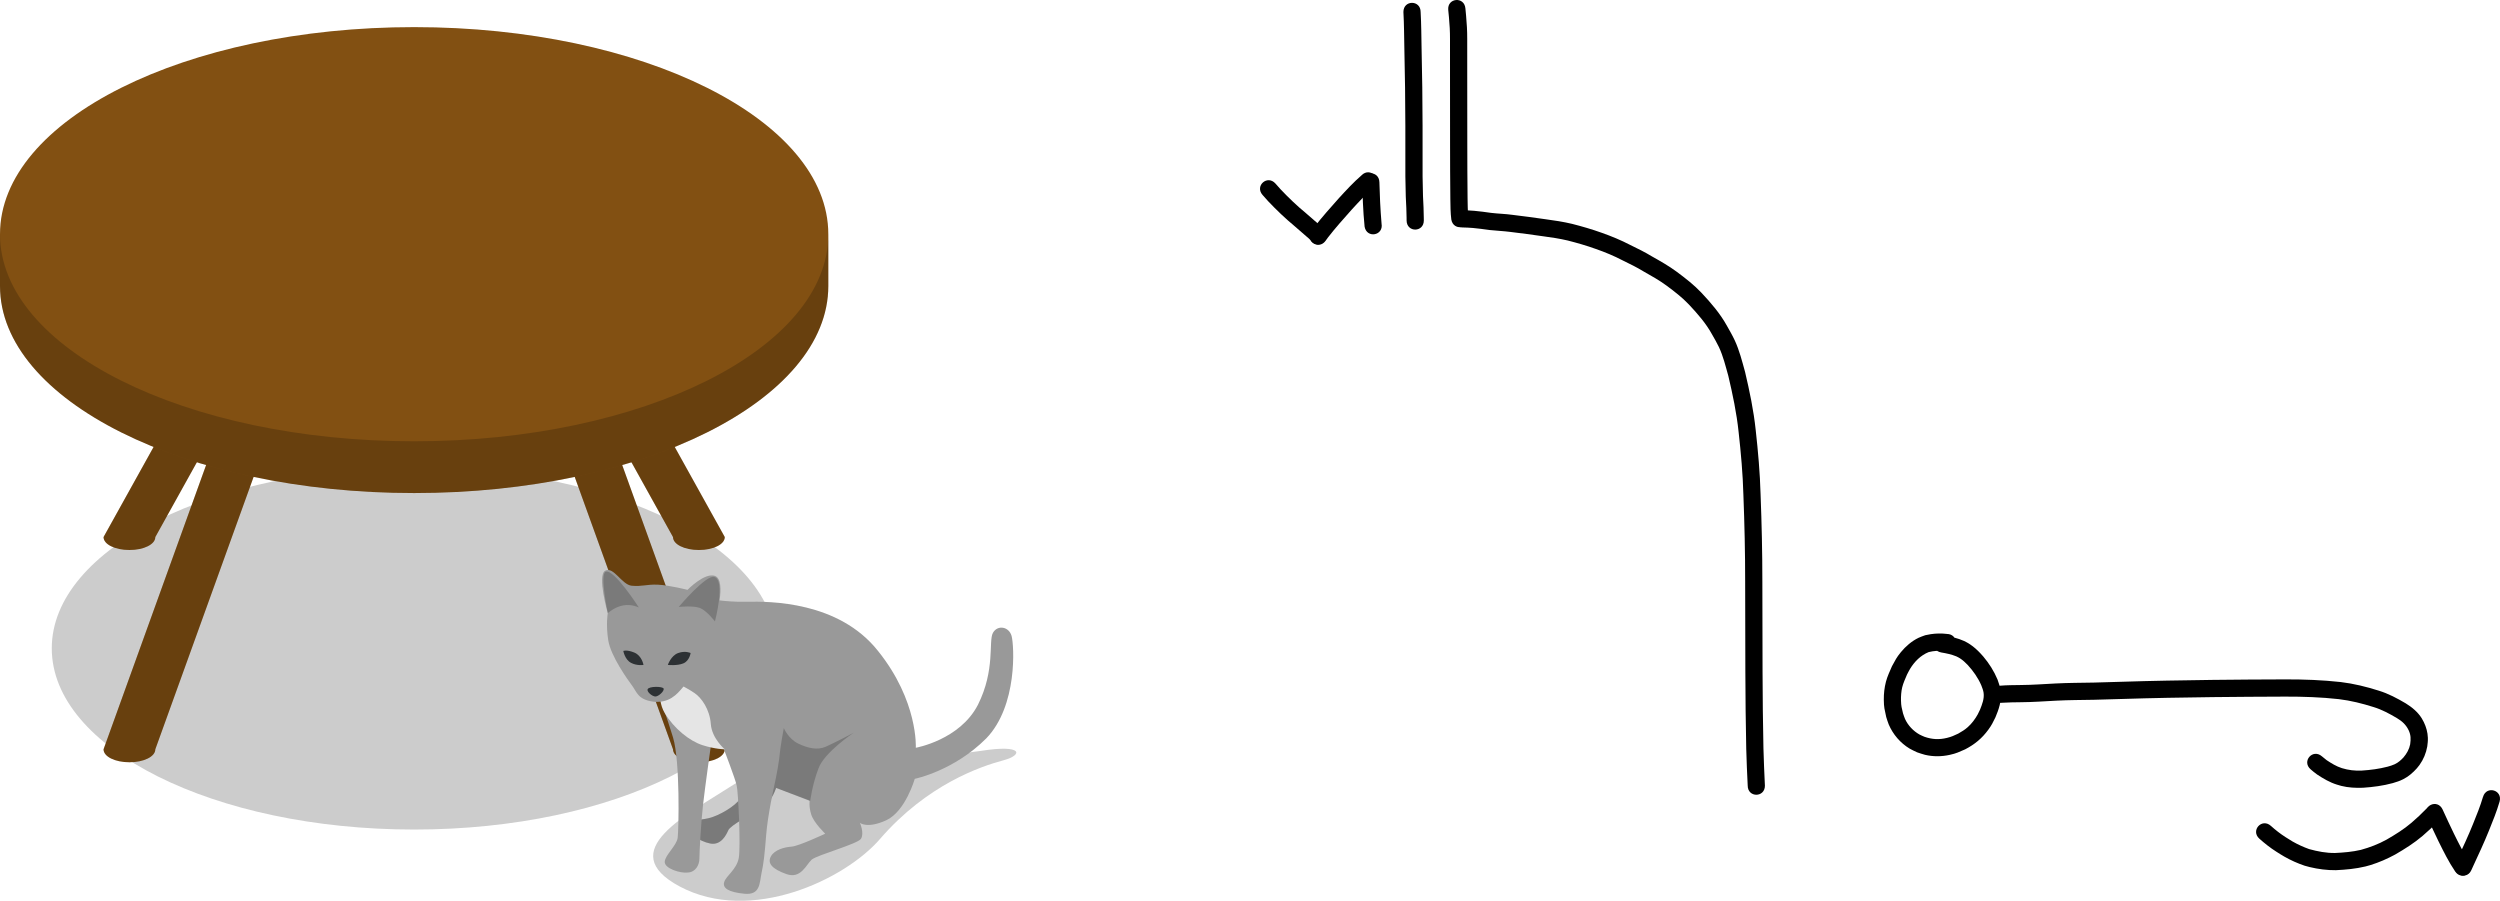
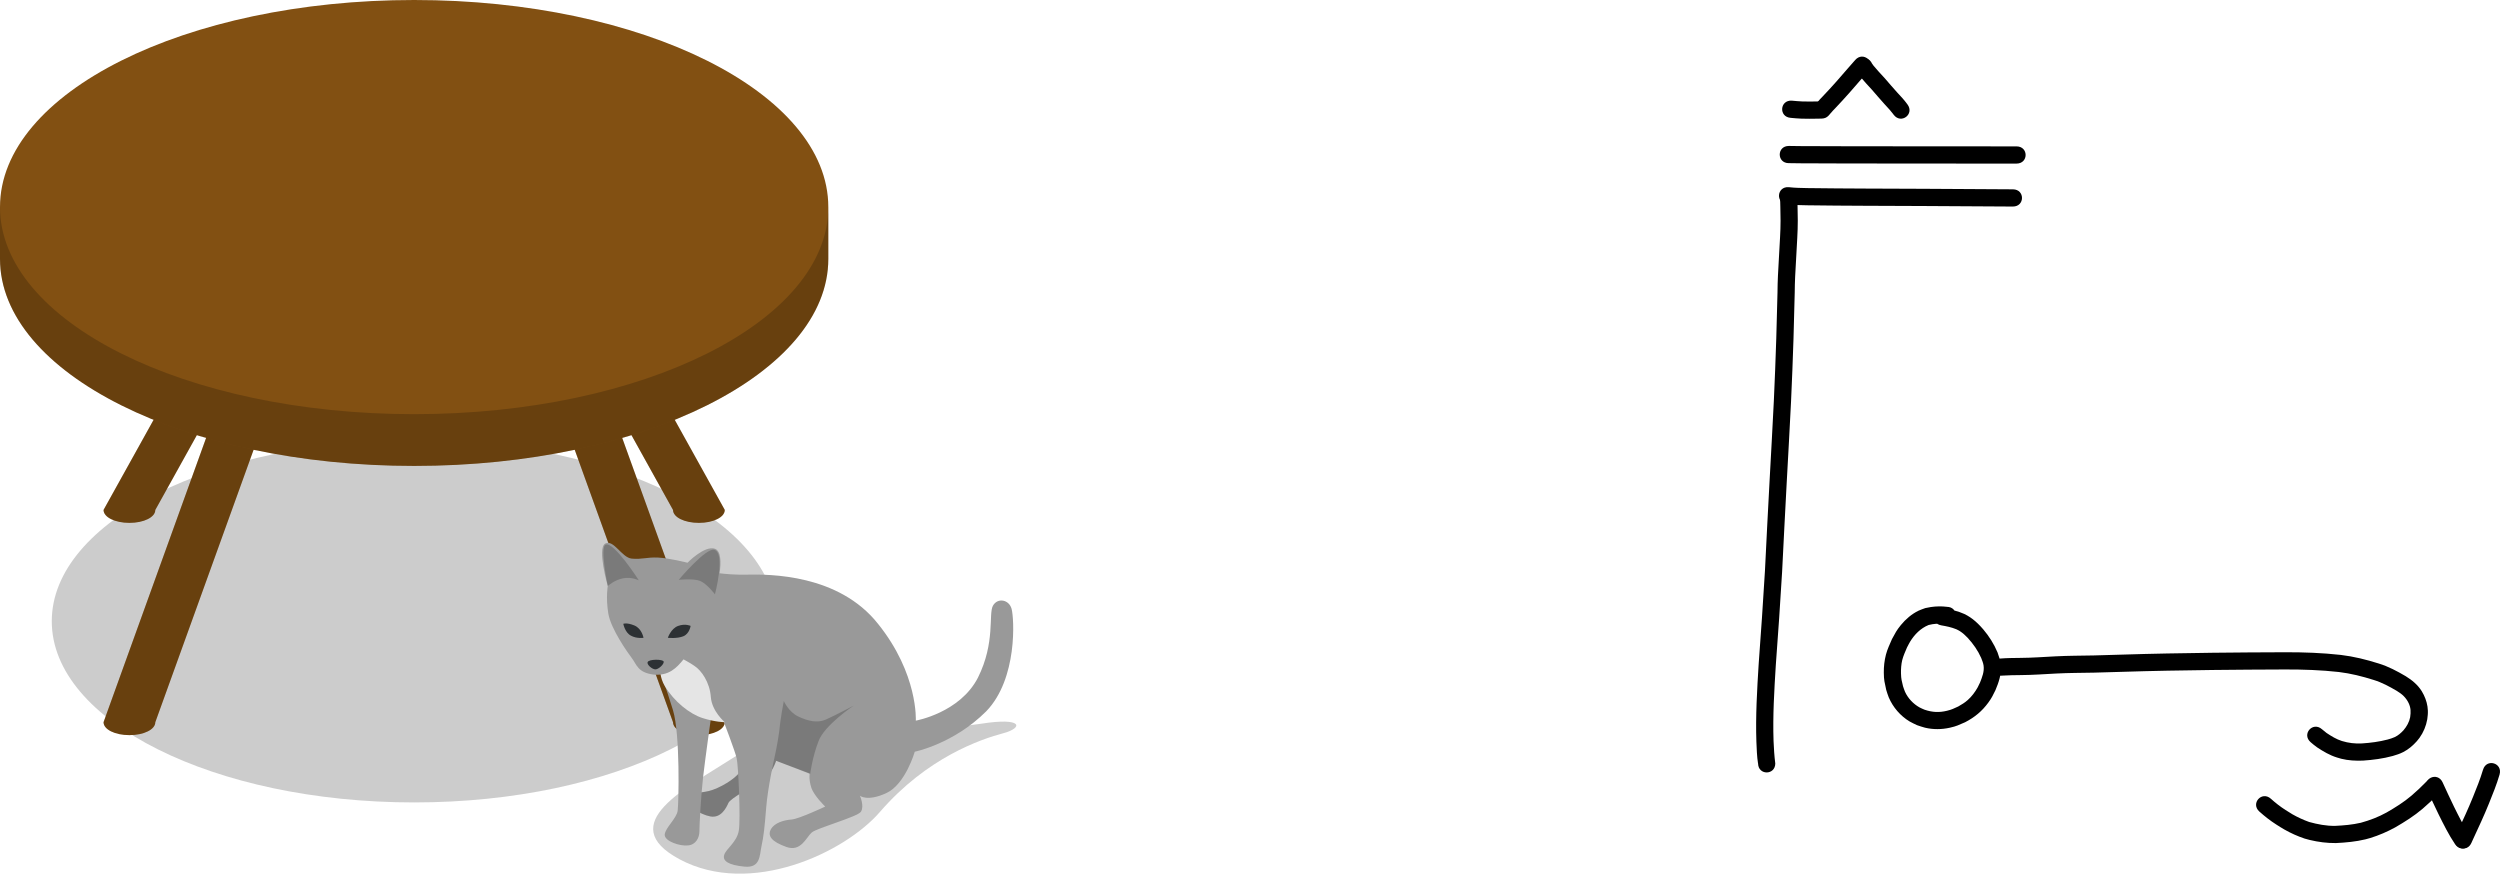
- <svg xmlns="http://www.w3.org/2000/svg" id="svg8" version="1.1" viewBox="0 0 127.769 46.038" height="46.038mm" width="127.769mm">
+ <svg xmlns="http://www.w3.org/2000/svg" id="svg8" version="1.1" viewBox="0 0 127.769 44.652" height="44.652mm" width="127.769mm">
  <defs id="defs2" />
-   <g transform="translate(-84.09431,-87.03082)" id="layer1">
+   <g transform="translate(-84.09431,-88.41691)" id="layer1">
    <g transform="matrix(0.2645833,0,0,0.2645833,84.09431,77.83358)" id="g856">
      <ellipse style="opacity:0.2" cx="80" cy="160" rx="70" ry="35" id="ellipse815" />
      <path style="fill:#825012" d="m 100,80 c -2.8,0 -5,1.1 -5,2.5 l 35,97 c 0,1.4 2.2,2.5 5,2.5 2.8,0 5,-1.1 5,-2.5 l -35,-97 c 0,-1.4 -2.2,-2.5 -5,-2.5 z" id="path817" />
      <path style="opacity:0.2" d="m 100,85 c -2.8,0 -5,-1.1 -5,-2.5 l 35,97 c 0,1.4 2.2,2.5 5,2.5 2.8,0 5,-1.1 5,-2.5 l -35,-97 c 0,1.4 -2.2,2.5 -5,2.5 z" id="path819" />
      <path style="fill:#825012" d="m 100,73 c -2.8,0 -5,1.1 -5,2.5 l 35,63 c 0,1.4 2.2,2.5 5,2.5 2.8,0 5,-1.1 5,-2.5 l -35,-63 c 0,-1.4 -2.2,-2.5 -5,-2.5 z" id="path821" />
      <path style="opacity:0.2" d="m 100,78 c -2.8,0 -5,-1.1 -5,-2.5 l 35,63 c 0,1.4 2.2,2.5 5,2.5 2.8,0 5,-1.1 5,-2.5 l -35,-63 c 0,1.4 -2.2,2.5 -5,2.5 z" id="path823" />
      <path style="fill:#825012" d="m 60,80 c 2.8,0 5,1.1 5,2.5 l -35,97 c 0,1.4 -2.2,2.5 -5,2.5 -2.8,0 -5,-1.1 -5,-2.5 l 35,-97 C 55,81.1 57.2,80 60,80 Z" id="path825" />
      <path style="opacity:0.2" d="m 60,85 c 2.8,0 5,-1.1 5,-2.5 l -35,97 c 0,1.4 -2.2,2.5 -5,2.5 -2.8,0 -5,-1.1 -5,-2.5 l 35,-97 c 0,1.4 2.2,2.5 5,2.5 z" id="path827" />
      <path style="fill:#825012" d="m 60,73 c 2.8,0 5,1.1 5,2.5 l -35,63 c 0,1.4 -2.2,2.5 -5,2.5 -2.8,0 -5,-1.1 -5,-2.5 l 35,-63 C 55,74.1 57.2,73 60,73 Z" id="path829" />
      <path style="opacity:0.2" d="m 60,78 c 2.8,0 5,-1.1 5,-2.5 l -35,63 c 0,1.4 -2.2,2.5 -5,2.5 -2.8,0 -5,-1.1 -5,-2.5 l 35,-63 c 0,1.4 2.2,2.5 5,2.5 z" id="path831" />
      <path style="fill:#825012" d="M 80,40 C 35.8,40 0,57.9 0,80 v 10 c 0,22.1 35.8,40 80,40 44.2,0 80,-17.9 80,-40 V 80 C 160,57.9 124.2,40 80,40 Z" id="path833" />
      <path style="opacity:0.2" d="M 80,120 C 35.8,120 0,102.1 0,80 v 10 c 0,22.1 35.8,40 80,40 44.2,0 80,-17.9 80,-40 V 80 c 0,22.1 -35.8,40 -80,40 z" id="path835" />
    </g>
    <g transform="matrix(-0.2645833,0,0,0.2645833,136.032,93.39108)" id="g882">
      <path style="opacity:0.2" d="m 54.4,127.4 c 9.1,5.9 23.5,12.9 10.6,19.8 C 51.3,154.5 33.1,145.9 26.3,138 17.2,127.5 6.9,124 2.4,122.8 c -3.7,-1 -3.8,-3.1 4.4,-1.8 1.4,0.2 11.6,1.5 21.6,2.9 10.2,1.4 23.2,1.7 26,3.5 z" id="path858" />
      <path style="fill:#999999" d="m 46.3,127.9 c 0,0 0.8,2.9 2.8,4.1 2,1.2 6.1,3.4 6.5,4.3 0.4,0.9 1.4,3 3.5,2.6 2.1,-0.4 4.8,-2.2 4.1,-3.5 -0.7,-1.3 -1.7,-0.9 -3.8,-1.4 -2.1,-0.5 -5.2,-2.4 -6,-3.7 -0.9,-1.3 -1.7,-4 -1.7,-4 z" id="path860" />
      <path style="opacity:0.2" d="m 46.3,127.9 c 0,0 0.8,2.9 2.8,4.1 2,1.2 6.1,3.4 6.5,4.3 0.4,0.9 1.4,3 3.5,2.6 2.1,-0.4 4.8,-2.2 4.1,-3.5 -0.7,-1.3 -1.7,-0.9 -3.8,-1.4 -2.1,-0.5 -5.2,-2.4 -6,-3.7 -0.9,-1.3 -1.7,-4 -1.7,-4 z" id="path862" />
      <path style="fill:#999999" d="m 19.4,120.4 c 0,0 -8.5,-1.5 -12,-8.3 C 4,105.3 5.4,99.8 4.5,98.2 3.6,96.6 1.4,97 0.9,98.8 c -0.5,1.8 -1.2,13.5 4.9,19.8 6.3,6.3 13.8,7.8 13.8,7.8 0,0 1.8,6.3 5.5,8 3.7,1.7 5.1,0.5 5.1,0.5 0,0 -0.9,2 -0.2,3.1 0.7,1 8.4,3.1 9.5,4 1.1,1 2.1,3.8 4.9,2.8 2.8,-1 3.7,-2.1 3,-3.4 -0.7,-1.3 -2.6,-1.8 -4,-1.9 -1.4,-0.1 -6.5,-2.5 -6.5,-2.5 0,0 2.2,-2.1 2.7,-3.7 0.5,-1.6 0.3,-2.7 0.3,-2.7 l 6.9,-2.6 c 0,0 1.2,5.4 1.5,9.2 0.3,3.8 0.5,5.6 0.9,7.4 0.4,1.9 0.2,4.3 3.3,4 3.1,-0.3 4.3,-1.1 3.9,-2.3 -0.4,-1.2 -2.4,-2.4 -2.8,-4.6 -0.4,-2.1 0.1,-12.9 0.4,-14 0.2,-1.1 2.5,-7.1 2.5,-7.1 l 2.5,-0.5 c 0,0 1.1,7.8 1.5,11.3 0.4,3.5 0.7,9.2 0.7,10.4 0,1.2 0.7,2.6 2.2,2.7 1.5,0.2 4.6,-0.8 4.5,-2.1 -0.1,-1.3 -2.3,-3.1 -2.5,-4.6 -0.2,-1.5 -0.5,-14.8 0.9,-19.4 1.4,-4.6 2.4,-7.1 2.4,-7.1 L 60,91.5 c 0,0 -3.5,0.8 -7.9,0.7 -4.5,-0.1 -17.8,-0.1 -25.4,9.5 -7.8,9.7 -7.3,18.7 -7.3,18.7 z" id="path864" />
      <path style="fill:#e5e5e5" d="m 56.3,120.7 c 0,0 2.5,-2.1 2.7,-4.9 0.2,-2.8 1.8,-5.1 3.2,-6 1.4,-1 6.2,-3.4 6.2,-3.4 0,0 1.3,4.3 -0.5,7.3 -1.8,3 -4.8,5.4 -7.3,6.2 -2.5,0.8 -4.3,0.8 -4.3,0.8 z" id="path866" />
      <path style="opacity:0.2" d="m 46.8,128 c 0,0 -0.7,-3.1 -1,-5.4 -0.2,-2.4 -0.9,-6 -0.9,-6 0,0 -0.9,2.1 -2.8,3 -1.9,0.9 -3.7,1.3 -5.3,0.6 -1.6,-0.7 -5.4,-2.7 -5.4,-2.7 0,0 5.7,3.8 6.8,6.9 1.2,3.1 1.6,6.3 1.6,6.3 z" id="path868" />
      <path style="fill:#999999" d="m 58.2,96 c 0,0 -0.5,2.8 0.7,5.7 1.3,2.9 4,5.2 5.4,6.9 1.3,1.6 2.8,3.2 5.8,2.9 3,-0.4 3.2,-1.9 4.1,-3.1 0.9,-1.2 4.1,-5.7 4.6,-8.7 0.5,-3.1 0.1,-5.3 0.1,-5.3 0,0 2.1,-7.3 0.5,-8.2 -1.6,-0.9 -3.2,2.7 -5.1,2.9 -2,0.2 -2.9,-0.3 -5.1,-0.2 -2.2,0.1 -5.7,1 -5.7,1 0,0 -3.3,-3.4 -5.3,-2.7 -2.4,0.9 0,8.8 0,8.8 z" id="path870" />
      <path style="fill:#2d3134" d="m 69.7,110.5 c -0.6,0 -1.7,-1 -1.6,-1.5 0.1,-0.5 2.9,-0.5 3.1,0.1 0.2,0.5 -0.9,1.4 -1.5,1.4 z" id="path872" />
      <path style="fill:#2d3134" d="m 72,104.4 c 0,0 0.3,-1.8 1.8,-2.4 1.5,-0.6 2.1,-0.3 2.1,-0.3 0,0 -0.3,1.7 -1.5,2.3 -1.1,0.6 -2.4,0.4 -2.4,0.4 z" id="path874" />
      <path style="fill:#2d3134" d="m 67.3,104.4 c 0,0 -0.6,-1.8 -2,-2.3 -1.4,-0.5 -2.4,0 -2.4,0 0,0 0.2,1.5 1.4,2 1.2,0.5 3,0.3 3,0.3 z" id="path876" />
      <path style="opacity:0.2" d="m 72.9,93.3 c 0,0 4.8,-7.5 6.4,-6.9 1.2,0.4 -0.4,8 -0.4,8 0,0 -1.3,-1.2 -3,-1.5 -1.6,-0.3 -3,0.4 -3,0.4 z" id="path878" />
      <path style="opacity:0.2" d="m 65.2,93.2 c 0,0 -5.3,-6.3 -6.9,-5.8 -2.2,0.7 -0.1,8.6 -0.1,8.6 0,0 1.6,-2.1 2.9,-2.6 1.3,-0.5 4.1,-0.2 4.1,-0.2 z" id="path880" />
    </g>
  </g>
-   <path style="fill:#000000;fill-opacity:1;fill-rule:nonzero;stroke:none;stroke-width:0.265" id="path8" d="m 90.2,40.151 c -0.03,-0.637 -0.058,-1.274 -0.075,-1.912 -0.03,-1.297 -0.038,-2.595 -0.045,-3.893 -0.008,-1.539 -0.009,-3.077 -0.01,-4.616 0.001,-1.489 -0.034,-2.977 -0.091,-4.464 -0.03,-1.099 -0.128,-2.194 -0.249,-3.286 -0.105,-1.004 -0.313,-1.991 -0.544,-2.972 -0.151,-0.545 -0.289,-1.098 -0.528,-1.614 -0.121,-0.26 -0.252,-0.482 -0.392,-0.731 -0.348,-0.633 -0.818,-1.178 -1.31,-1.702 -0.379,-0.402 -0.818,-0.741 -1.26,-1.07 -0.403,-0.298 -0.841,-0.546 -1.277,-0.791 -0.354,-0.217 -0.728,-0.397 -1.1,-0.58 -0.473,-0.246 -0.965,-0.449 -1.467,-0.626 -0.496,-0.178 -1.002,-0.324 -1.511,-0.454 -0.443,-0.104 -0.893,-0.175 -1.344,-0.234 -0.567,-0.081 -1.134,-0.159 -1.703,-0.226 -0.36,-0.051 -0.725,-0.057 -1.085,-0.1 -0.284,-0.041 -0.569,-0.079 -0.855,-0.105 -0.198,-0.018 -0.397,-0.025 -0.596,-0.031 -0.622,-0.018 -0.647,0.862 -0.025,0.88 v 0 c 0.181,0.005 0.362,0.011 0.542,0.027 0.279,0.025 0.557,0.063 0.834,0.103 0.36,0.04 0.723,0.052 1.082,0.099 0.566,0.067 1.13,0.145 1.693,0.225 0.416,0.053 0.831,0.119 1.239,0.214 0.485,0.124 0.966,0.262 1.438,0.432 0.47,0.164 0.93,0.355 1.372,0.586 0.358,0.175 0.716,0.348 1.056,0.557 0.404,0.227 0.809,0.455 1.183,0.729 0.401,0.298 0.8,0.604 1.145,0.968 0.444,0.472 0.871,0.96 1.184,1.531 0.113,0.199 0.249,0.431 0.347,0.639 0.221,0.47 0.342,0.978 0.482,1.475 0.223,0.946 0.425,1.899 0.526,2.867 0.119,1.071 0.216,2.145 0.245,3.223 0.057,1.477 0.091,2.954 0.09,4.432 0.001,1.54 0.002,3.08 0.01,4.62 0.007,1.304 0.015,2.608 0.045,3.911 0.017,0.63 0.043,1.26 0.075,1.889 0,0.622 0.88,0.622 0.88,0 z" />
-   <path style="fill:#000000;fill-opacity:1;fill-rule:nonzero;stroke:none;stroke-width:0.265" id="path9" d="m 75.04,11.065 c -0.03,-0.305 -0.03,-0.613 -0.036,-0.92 -0.012,-0.936 -0.012,-1.872 -0.014,-2.807 -0.002,-1.124 -0.002,-2.249 -0.003,-3.373 C 74.987,3.303 74.987,2.641 74.986,1.979 74.988,1.588 74.964,1.199 74.929,0.81 74.917,0.682 74.904,0.554 74.893,0.426 74.835,-0.194 73.959,-0.112 74.016,0.507 v 0 c 0.012,0.127 0.024,0.255 0.037,0.382 0.033,0.362 0.055,0.726 0.053,1.09 8.5e-5,0.662 2.14e-4,1.324 5.29e-4,1.987 5.29e-4,1.125 0.001,2.249 0.003,3.374 0.002,0.941 0.002,1.881 0.014,2.822 0.006,0.354 0.005,0.71 0.05,1.061 0.111,0.612 0.977,0.455 0.866,-0.157 z" />
-   <path style="fill:#000000;fill-opacity:1;fill-rule:nonzero;stroke:none;stroke-width:0.265" id="path10" d="m 71.725,0.61 c 0.035,0.637 0.036,1.274 0.049,1.912 0.033,1.304 0.045,2.609 0.05,3.914 0.002,0.861 0.002,1.723 0.001,2.584 0.002,0.342 0.012,0.684 0.021,1.026 0.005,0.197 0.019,0.393 0.028,0.59 0.007,0.166 0.01,0.331 0.013,0.497 0.001,0.093 5.29e-4,0.047 0.001,0.138 0.006,0.622 0.886,0.614 0.88,-0.008 v 0 c -7.94e-4,-0.094 -2.65e-4,-0.046 -0.002,-0.142 -0.002,-0.174 -0.006,-0.349 -0.013,-0.523 -0.008,-0.192 -0.022,-0.383 -0.027,-0.575 -0.009,-0.334 -0.019,-0.668 -0.021,-1.001 5.29e-4,-0.863 0.001,-1.725 -0.001,-2.588 -0.005,-1.31 -0.017,-2.62 -0.05,-3.929 -0.013,-0.631 -0.013,-1.263 -0.049,-1.893 0,-0.622 -0.88,-0.622 -0.88,0 z" />
-   <path style="fill:#000000;fill-opacity:1;fill-rule:nonzero;stroke:none;stroke-width:0.265" id="path11" d="m 70.608,11.429 c -0.032,-0.371 -0.055,-0.742 -0.074,-1.113 -0.016,-0.334 -0.028,-0.669 -0.036,-1.003 -0.016,-0.622 -0.896,-0.599 -0.88,0.023 v 0 c 0.009,0.342 0.021,0.684 0.037,1.026 0.021,0.409 0.043,0.819 0.087,1.226 0.111,0.612 0.977,0.455 0.866,-0.157 z" />
-   <path style="fill:#000000;fill-opacity:1;fill-rule:nonzero;stroke:none;stroke-width:0.265" id="path12" d="m 69.589,8.957 c -0.415,0.357 -0.785,0.762 -1.155,1.164 -0.433,0.486 -0.867,0.972 -1.266,1.486 -0.044,0.061 -0.089,0.122 -0.133,0.182 -0.366,0.503 0.345,1.021 0.711,0.518 v 0 c 0.039,-0.054 0.078,-0.108 0.117,-0.162 0.383,-0.496 0.802,-0.962 1.218,-1.43 0.361,-0.394 0.724,-0.787 1.129,-1.137 0.44,-0.44 -0.182,-1.062 -0.622,-0.622 z" />
-   <path style="fill:#000000;fill-opacity:1;fill-rule:nonzero;stroke:none;stroke-width:0.265" id="path13" d="m 67.718,11.803 c -0.143,-0.21 -0.349,-0.365 -0.54,-0.53 -0.086,-0.075 -0.362,-0.315 -0.441,-0.384 C 66.281,10.515 65.857,10.107 65.451,9.679 65.27,9.476 65.359,9.576 65.186,9.381 64.773,8.915 64.114,9.499 64.527,9.964 v 0 c 0.181,0.204 0.086,0.097 0.286,0.321 0.425,0.448 0.87,0.875 1.346,1.269 0.208,0.181 0.415,0.362 0.624,0.542 0.037,0.032 0.075,0.063 0.112,0.096 0.02,0.018 0.037,0.041 0.058,0.058 0.002,0.002 2.3e-4,-0.006 2.64e-4,-0.01 0.309,0.54 1.073,0.104 0.764,-0.437 z" />
-   <path style="fill:#000000;fill-opacity:1;fill-rule:nonzero;stroke:none;stroke-width:0.265" id="path14" d="m 99.495,32.398 c -0.267,-0.033 -0.548,-0.027 -0.814,0.012 -0.095,0.014 -0.189,0.036 -0.283,0.054 -0.115,0.044 -0.234,0.079 -0.344,0.132 -0.353,0.171 -0.658,0.434 -0.905,0.735 -0.234,0.286 -0.277,0.398 -0.456,0.72 -0.109,0.252 -0.236,0.519 -0.306,0.787 -0.08,0.309 -0.113,0.608 -0.11,0.927 0.004,0.405 0.04,0.483 0.122,0.876 0.043,0.129 0.077,0.261 0.13,0.386 0.216,0.507 0.593,0.946 1.066,1.231 0.122,0.074 0.256,0.127 0.383,0.191 0.135,0.043 0.268,0.095 0.406,0.128 0.418,0.099 0.847,0.094 1.266,0.001 0.353,-0.078 0.455,-0.14 0.784,-0.281 0.486,-0.252 0.863,-0.562 1.186,-1.006 0.186,-0.256 0.219,-0.347 0.36,-0.626 0.174,-0.409 0.315,-0.825 0.276,-1.277 -0.025,-0.284 -0.078,-0.392 -0.167,-0.658 -0.179,-0.428 -0.429,-0.824 -0.729,-1.178 -0.047,-0.055 -0.097,-0.107 -0.145,-0.161 -0.161,-0.171 -0.336,-0.331 -0.532,-0.461 -0.125,-0.083 -0.166,-0.1 -0.299,-0.169 -0.324,-0.147 -0.673,-0.223 -1.023,-0.283 -0.613,-0.104 -0.761,0.763 -0.148,0.868 v 0 c 0.261,0.044 0.523,0.098 0.769,0.199 0.068,0.034 0.124,0.059 0.187,0.1 0.146,0.095 0.275,0.212 0.394,0.338 0.283,0.308 0.526,0.652 0.694,1.037 0.048,0.131 0.099,0.243 0.119,0.382 0.044,0.306 -0.073,0.592 -0.183,0.87 -0.039,0.08 -0.074,0.162 -0.117,0.24 -0.132,0.238 -0.303,0.468 -0.507,0.649 -0.178,0.158 -0.285,0.209 -0.488,0.332 -0.243,0.109 -0.313,0.154 -0.573,0.218 -0.405,0.1 -0.755,0.08 -1.149,-0.054 -0.086,-0.039 -0.175,-0.071 -0.257,-0.117 -0.319,-0.179 -0.591,-0.466 -0.742,-0.8 -0.041,-0.092 -0.068,-0.19 -0.102,-0.285 -0.068,-0.297 -0.094,-0.342 -0.103,-0.653 -0.006,-0.212 0.012,-0.472 0.063,-0.679 0.052,-0.211 0.161,-0.449 0.245,-0.648 0.052,-0.097 0.099,-0.197 0.156,-0.291 0.227,-0.373 0.54,-0.69 0.948,-0.856 0.066,-0.014 0.132,-0.031 0.199,-0.041 0.241,-0.037 0.486,-0.031 0.728,-0.008 0.622,0 0.622,-0.88 0,-0.88 z" />
-   <path style="fill:#000000;fill-opacity:1;fill-rule:nonzero;stroke:none;stroke-width:0.265" id="path15" d="m 102.331,35.916 c 0.318,-0.021 0.638,-0.022 0.957,-0.027 0.603,-0.004 1.205,-0.049 1.808,-0.08 0.64,-0.034 1.282,-0.032 1.922,-0.045 0.337,-0.007 1.103,-0.031 1.433,-0.041 1.545,-0.05 3.09,-0.076 4.636,-0.095 1.234,-0.015 2.467,-0.021 3.701,-0.026 0.917,-0.002 1.835,0.028 2.747,0.13 0.605,0.073 1.196,0.221 1.776,0.405 0.425,0.129 0.815,0.342 1.195,0.567 0.268,0.163 0.452,0.33 0.591,0.611 0.122,0.258 0.117,0.451 0.081,0.726 -0.049,0.251 -0.177,0.477 -0.342,0.67 -0.129,0.138 -0.273,0.267 -0.447,0.347 -0.139,0.063 -0.213,0.08 -0.363,0.125 -0.43,0.113 -0.873,0.17 -1.316,0.199 -0.355,0.018 -0.685,-0.021 -1.024,-0.125 -0.284,-0.09 -0.535,-0.246 -0.781,-0.41 -0.082,-0.061 -0.161,-0.126 -0.238,-0.193 -0.47,-0.408 -1.047,0.256 -0.577,0.664 v 0 c 0.106,0.091 0.213,0.181 0.328,0.262 0.318,0.211 0.649,0.407 1.016,0.52 0.074,0.022 0.147,0.046 0.222,0.065 0.362,0.091 0.74,0.109 1.112,0.095 0.512,-0.035 1.024,-0.101 1.52,-0.237 0.225,-0.072 0.326,-0.094 0.536,-0.2 0.267,-0.135 0.494,-0.332 0.693,-0.554 0.045,-0.057 0.094,-0.112 0.137,-0.171 0.203,-0.282 0.339,-0.61 0.398,-0.951 0.02,-0.178 0.036,-0.261 0.03,-0.443 -0.009,-0.279 -0.086,-0.549 -0.207,-0.799 -0.035,-0.064 -0.066,-0.13 -0.105,-0.192 -0.202,-0.325 -0.496,-0.567 -0.818,-0.766 -0.438,-0.258 -0.888,-0.498 -1.376,-0.648 -0.635,-0.201 -1.282,-0.362 -1.945,-0.441 -0.945,-0.105 -1.896,-0.139 -2.847,-0.136 -1.236,0.004 -2.472,0.011 -3.709,0.026 -1.551,0.02 -3.101,0.046 -4.651,0.096 -0.312,0.009 -1.096,0.034 -1.418,0.041 -0.652,0.013 -1.304,0.012 -1.955,0.046 -0.592,0.03 -1.183,0.075 -1.776,0.079 -0.351,0.005 -0.703,0.005 -1.054,0.034 -0.617,0.077 -0.508,0.95 0.109,0.873 z" />
-   <path style="fill:#000000;fill-opacity:1;fill-rule:nonzero;stroke:none;stroke-width:0.265" id="path16" d="m 126.9,40.728 c -0.14,0.475 -0.328,0.935 -0.513,1.393 -0.241,0.6 -0.516,1.185 -0.787,1.771 -0.032,0.07 -0.064,0.141 -0.095,0.211 -0.256,0.567 0.546,0.93 0.802,0.363 v 0 c 0.031,-0.068 0.061,-0.135 0.092,-0.203 0.278,-0.599 0.558,-1.198 0.805,-1.811 0.197,-0.487 0.396,-0.976 0.543,-1.481 0.171,-0.598 -0.675,-0.84 -0.846,-0.242 z" />
-   <path style="fill:#000000;fill-opacity:1;fill-rule:nonzero;stroke:none;stroke-width:0.265" id="path17" d="m 126.205,44.044 c -0.307,-0.454 -0.548,-0.948 -0.791,-1.438 -0.202,-0.408 -0.387,-0.824 -0.579,-1.236 -0.263,-0.564 -1.061,-0.192 -0.797,0.372 v 0 c 0.195,0.419 0.383,0.841 0.588,1.255 0.26,0.524 0.519,1.05 0.847,1.535 0.345,0.518 1.077,0.03 0.732,-0.488 z" />
-   <path style="fill:#000000;fill-opacity:1;fill-rule:nonzero;stroke:none;stroke-width:0.265" id="path18" d="m 124,41.339 c -0.241,0.25 -0.494,0.487 -0.758,0.713 -0.391,0.333 -0.827,0.603 -1.27,0.859 -0.415,0.23 -0.858,0.399 -1.315,0.524 -0.432,0.101 -0.874,0.138 -1.316,0.159 -0.451,0.007 -0.894,-0.08 -1.327,-0.199 -0.295,-0.106 -0.581,-0.237 -0.853,-0.392 -0.095,-0.054 -0.263,-0.162 -0.355,-0.221 -0.265,-0.169 -0.513,-0.363 -0.747,-0.574 -0.463,-0.416 -1.051,0.24 -0.588,0.655 v 0 c 0.271,0.242 0.556,0.467 0.863,0.662 0.131,0.083 0.277,0.177 0.411,0.253 0.33,0.188 0.679,0.345 1.039,0.466 0.086,0.023 0.172,0.049 0.259,0.07 0.438,0.106 0.89,0.164 1.34,0.159 0.507,-0.025 1.014,-0.07 1.508,-0.19 0.083,-0.023 0.167,-0.044 0.249,-0.069 0.442,-0.135 0.867,-0.321 1.273,-0.542 0.489,-0.284 0.969,-0.584 1.4,-0.952 0.281,-0.241 0.551,-0.493 0.808,-0.759 0.44,-0.44 -0.182,-1.062 -0.622,-0.622 z" />
+   <path style="fill:#000000;fill-opacity:1;fill-rule:nonzero;stroke:none;stroke-width:0.265" id="path14" d="m 99.495,31.012 c -0.267,-0.033 -0.548,-0.027 -0.814,0.012 -0.095,0.014 -0.189,0.036 -0.283,0.054 -0.115,0.044 -0.234,0.079 -0.344,0.132 -0.353,0.171 -0.658,0.434 -0.905,0.735 -0.234,0.286 -0.277,0.398 -0.456,0.72 -0.109,0.252 -0.236,0.519 -0.306,0.787 -0.08,0.309 -0.113,0.608 -0.11,0.927 0.004,0.405 0.04,0.483 0.122,0.876 0.043,0.129 0.077,0.261 0.13,0.386 0.216,0.507 0.593,0.946 1.066,1.231 0.122,0.074 0.256,0.127 0.383,0.191 0.135,0.043 0.268,0.095 0.406,0.128 0.418,0.099 0.847,0.094 1.266,0.001 0.353,-0.078 0.455,-0.14 0.784,-0.281 0.486,-0.252 0.863,-0.562 1.186,-1.006 0.186,-0.256 0.219,-0.347 0.36,-0.626 0.174,-0.409 0.315,-0.825 0.276,-1.277 -0.025,-0.284 -0.078,-0.392 -0.167,-0.658 -0.179,-0.428 -0.429,-0.824 -0.729,-1.178 -0.047,-0.055 -0.097,-0.107 -0.145,-0.161 -0.161,-0.171 -0.336,-0.331 -0.532,-0.461 -0.125,-0.083 -0.166,-0.1 -0.299,-0.169 -0.324,-0.147 -0.673,-0.223 -1.023,-0.283 -0.613,-0.104 -0.761,0.763 -0.148,0.868 v 0 c 0.261,0.044 0.523,0.098 0.769,0.199 0.068,0.034 0.124,0.059 0.187,0.1 0.146,0.095 0.275,0.212 0.394,0.338 0.283,0.308 0.526,0.652 0.694,1.037 0.048,0.131 0.099,0.243 0.119,0.382 0.044,0.306 -0.073,0.592 -0.183,0.87 -0.039,0.08 -0.074,0.162 -0.117,0.24 -0.132,0.238 -0.303,0.468 -0.507,0.649 -0.178,0.158 -0.285,0.209 -0.488,0.332 -0.243,0.109 -0.313,0.154 -0.573,0.218 -0.405,0.1 -0.755,0.08 -1.149,-0.054 -0.086,-0.039 -0.175,-0.071 -0.257,-0.117 -0.319,-0.179 -0.591,-0.466 -0.742,-0.8 -0.041,-0.092 -0.068,-0.19 -0.102,-0.285 -0.068,-0.297 -0.094,-0.342 -0.103,-0.653 -0.006,-0.212 0.012,-0.472 0.063,-0.679 0.052,-0.211 0.161,-0.449 0.245,-0.648 0.052,-0.097 0.099,-0.197 0.156,-0.291 0.227,-0.373 0.54,-0.69 0.948,-0.856 0.066,-0.014 0.132,-0.031 0.199,-0.041 0.241,-0.037 0.486,-0.031 0.728,-0.008 0.622,0 0.622,-0.88 0,-0.88 z" />
+   <path style="fill:#000000;fill-opacity:1;fill-rule:nonzero;stroke:none;stroke-width:0.265" id="path15" d="m 102.331,34.529 c 0.318,-0.021 0.638,-0.022 0.957,-0.027 0.603,-0.004 1.205,-0.049 1.808,-0.08 0.64,-0.034 1.282,-0.032 1.922,-0.045 0.337,-0.007 1.103,-0.031 1.433,-0.041 1.545,-0.05 3.09,-0.076 4.636,-0.095 1.234,-0.015 2.467,-0.021 3.701,-0.026 0.917,-0.002 1.835,0.028 2.747,0.13 0.605,0.073 1.196,0.221 1.776,0.405 0.425,0.129 0.815,0.342 1.195,0.567 0.268,0.163 0.452,0.33 0.591,0.611 0.122,0.258 0.117,0.451 0.081,0.726 -0.049,0.251 -0.177,0.477 -0.342,0.67 -0.129,0.138 -0.273,0.267 -0.447,0.347 -0.139,0.063 -0.213,0.08 -0.363,0.125 -0.43,0.113 -0.873,0.17 -1.316,0.199 -0.355,0.018 -0.685,-0.021 -1.024,-0.125 -0.284,-0.09 -0.535,-0.246 -0.781,-0.41 -0.082,-0.061 -0.161,-0.126 -0.238,-0.193 -0.47,-0.408 -1.047,0.256 -0.577,0.664 v 0 c 0.106,0.091 0.213,0.181 0.328,0.262 0.318,0.211 0.649,0.407 1.016,0.52 0.074,0.022 0.147,0.046 0.222,0.065 0.362,0.091 0.74,0.109 1.112,0.095 0.512,-0.035 1.024,-0.101 1.52,-0.237 0.225,-0.072 0.326,-0.094 0.536,-0.2 0.267,-0.135 0.494,-0.332 0.693,-0.554 0.045,-0.057 0.094,-0.112 0.137,-0.171 0.203,-0.282 0.339,-0.61 0.398,-0.951 0.02,-0.178 0.036,-0.261 0.03,-0.443 -0.009,-0.279 -0.086,-0.549 -0.207,-0.799 -0.035,-0.064 -0.066,-0.13 -0.105,-0.192 -0.202,-0.325 -0.496,-0.567 -0.818,-0.766 -0.438,-0.258 -0.888,-0.498 -1.376,-0.648 -0.635,-0.201 -1.282,-0.362 -1.945,-0.441 -0.945,-0.105 -1.896,-0.139 -2.847,-0.136 -1.236,0.004 -2.472,0.011 -3.709,0.026 -1.551,0.02 -3.101,0.046 -4.651,0.096 -0.312,0.009 -1.096,0.034 -1.418,0.041 -0.652,0.013 -1.304,0.012 -1.955,0.046 -0.592,0.03 -1.183,0.075 -1.776,0.079 -0.351,0.005 -0.703,0.005 -1.054,0.034 -0.617,0.077 -0.508,0.95 0.109,0.873 z" />
+   <path style="fill:#000000;fill-opacity:1;fill-rule:nonzero;stroke:none;stroke-width:0.265" id="path16" d="m 126.9,39.342 c -0.14,0.475 -0.328,0.935 -0.513,1.393 -0.241,0.6 -0.516,1.185 -0.787,1.771 -0.032,0.07 -0.064,0.141 -0.095,0.211 -0.256,0.567 0.546,0.93 0.802,0.363 v 0 c 0.031,-0.068 0.061,-0.135 0.092,-0.203 0.278,-0.599 0.558,-1.198 0.805,-1.811 0.197,-0.487 0.396,-0.976 0.543,-1.481 0.171,-0.598 -0.675,-0.84 -0.846,-0.242 z" />
+   <path style="fill:#000000;fill-opacity:1;fill-rule:nonzero;stroke:none;stroke-width:0.265" id="path17" d="m 126.205,42.657 c -0.307,-0.454 -0.548,-0.948 -0.791,-1.438 -0.202,-0.408 -0.387,-0.824 -0.579,-1.236 -0.263,-0.564 -1.061,-0.192 -0.797,0.372 v 0 c 0.195,0.419 0.383,0.841 0.588,1.255 0.26,0.524 0.519,1.05 0.847,1.535 0.345,0.518 1.077,0.03 0.732,-0.488 z" />
+   <path style="fill:#000000;fill-opacity:1;fill-rule:nonzero;stroke:none;stroke-width:0.265" id="path18" d="m 124,39.953 c -0.241,0.25 -0.494,0.487 -0.758,0.713 -0.391,0.333 -0.827,0.603 -1.27,0.859 -0.415,0.23 -0.858,0.399 -1.315,0.524 -0.432,0.101 -0.874,0.138 -1.316,0.159 -0.451,0.007 -0.894,-0.08 -1.327,-0.199 -0.295,-0.106 -0.581,-0.237 -0.853,-0.392 -0.095,-0.054 -0.263,-0.162 -0.355,-0.221 -0.265,-0.169 -0.513,-0.363 -0.747,-0.574 -0.463,-0.416 -1.051,0.24 -0.588,0.655 v 0 c 0.271,0.242 0.556,0.467 0.863,0.662 0.131,0.083 0.277,0.177 0.411,0.253 0.33,0.188 0.679,0.345 1.039,0.466 0.086,0.023 0.172,0.049 0.259,0.07 0.438,0.106 0.89,0.164 1.34,0.159 0.507,-0.025 1.014,-0.07 1.508,-0.19 0.083,-0.023 0.167,-0.044 0.249,-0.069 0.442,-0.135 0.867,-0.321 1.273,-0.542 0.489,-0.284 0.969,-0.584 1.4,-0.952 0.281,-0.241 0.551,-0.493 0.808,-0.759 0.44,-0.44 -0.182,-1.062 -0.622,-0.622 z" />
+   <path style="fill:#000000;fill-opacity:1;fill-rule:nonzero;stroke:none;stroke-width:0.265" id="path1" d="m 90.729,39.01 c -0.048,-0.378 -0.071,-0.758 -0.087,-1.139 -0.044,-1.297 0.036,-2.594 0.116,-3.888 0.117,-1.583 0.229,-3.166 0.321,-4.75 0.078,-1.538 0.153,-3.077 0.238,-4.615 0.074,-1.365 0.153,-2.73 0.219,-4.096 0.05,-1.066 0.09,-2.133 0.125,-3.2 0.026,-0.788 0.046,-1.576 0.063,-2.364 0.003,-0.551 0.034,-1.102 0.067,-1.652 0.024,-0.382 0.045,-0.765 0.063,-1.148 0.015,-0.293 0.027,-0.586 0.026,-0.879 -0.003,-0.239 -0.007,-0.478 -0.011,-0.717 -2.65e-4,-0.164 -0.01,-0.328 -0.018,-0.492 -0.032,-0.621 -0.91,-0.577 -0.879,0.045 v 0 c 0.008,0.153 0.017,0.307 0.017,0.461 0.004,0.236 0.008,0.471 0.011,0.707 0.001,0.278 -0.011,0.556 -0.025,0.834 -0.018,0.379 -0.039,0.758 -0.063,1.137 -0.034,0.561 -0.065,1.123 -0.068,1.685 -0.018,0.785 -0.038,1.57 -0.063,2.355 -0.035,1.062 -0.074,2.125 -0.124,3.186 -0.066,1.364 -0.144,2.727 -0.218,4.09 -0.085,1.537 -0.16,3.075 -0.237,4.612 -0.092,1.583 -0.204,3.165 -0.32,4.747 -0.082,1.325 -0.162,2.653 -0.117,3.981 0.016,0.37 0.026,0.747 0.084,1.114 7.94e-4,0.004 0.002,-0.009 0.002,-0.013 0,0.622 0.88,0.622 0.88,0 z" />
+   <path style="fill:#000000;fill-opacity:1;fill-rule:nonzero;stroke:none;stroke-width:0.265" id="path2" d="m 91.354,10.443 c 0.332,0.04 0.668,0.041 1.002,0.049 1.986,0.028 3.973,0.027 5.96,0.037 1.518,0.008 3.036,0.017 4.554,0.027 0.622,0.004 0.628,-0.876 0.006,-0.88 v 0 c -1.518,-0.01 -3.037,-0.019 -4.555,-0.027 -1.981,-0.01 -3.962,-0.009 -5.943,-0.036 -0.32,-0.008 -0.642,-0.009 -0.96,-0.047 -0.621,-0.044 -0.683,0.833 -0.063,0.878 z" />
+   <path style="fill:#000000;fill-opacity:1;fill-rule:nonzero;stroke:none;stroke-width:0.265" id="path3" d="m 91.424,8.338 c 0.203,0.004 0.406,0.006 0.609,0.008 0.733,0.005 1.466,0.006 2.199,0.008 1.128,0.002 2.256,0.003 3.384,0.004 1.11,8.202e-4 2.22,0.001 3.33,0.002 0.704,3.44e-4 1.408,6.88e-4 2.112,9.79e-4 0.622,2.91e-4 0.623,-0.88 2.7e-4,-0.88 v 0 c -0.704,-3.175e-4 -1.408,-6.35e-4 -2.112,-9.79e-4 -1.11,-5.556e-4 -2.22,-0.001 -3.33,-0.002 -1.128,-8.996e-4 -2.255,-0.002 -3.383,-0.004 -0.731,-0.001 -1.462,-0.002 -2.192,-0.007 -0.206,-0.002 -0.411,-0.004 -0.617,-0.008 -0.622,0 -0.622,0.88 0,0.88 z" />
+   <path style="fill:#000000;fill-opacity:1;fill-rule:nonzero;stroke:none;stroke-width:0.265" id="path4" d="m 91.517,6.023 c 0.183,0.02 0.367,0.032 0.552,0.041 0.273,0.01 0.546,0.006 0.819,0.001 0.142,-0.002 0.072,-0.001 0.209,-0.004 0.622,-0.011 0.607,-0.891 -0.015,-0.88 v 0 c -0.136,0.002 -0.067,0.001 -0.208,0.004 -0.253,0.004 -0.507,0.009 -0.76,-3.175e-4 -0.178,-0.009 -0.356,-0.021 -0.534,-0.04 -0.621,-0.044 -0.683,0.833 -0.063,0.878 z" />
+   <path style="fill:#000000;fill-opacity:1;fill-rule:nonzero;stroke:none;stroke-width:0.265" id="path5" d="m 93.556,5.794 c 0.07,-0.089 0.15,-0.17 0.229,-0.252 0.248,-0.261 0.492,-0.527 0.731,-0.796 0.198,-0.221 0.391,-0.447 0.585,-0.672 0.126,-0.142 0.251,-0.285 0.376,-0.428 0.411,-0.467 -0.25,-1.048 -0.661,-0.581 v 0 c -0.127,0.145 -0.254,0.291 -0.382,0.435 -0.191,0.222 -0.381,0.444 -0.576,0.662 -0.233,0.262 -0.469,0.52 -0.711,0.773 -0.087,0.091 -0.176,0.18 -0.254,0.28 -0.41,0.468 0.253,1.048 0.662,0.579 z" />
+   <path style="fill:#000000;fill-opacity:1;fill-rule:nonzero;stroke:none;stroke-width:0.265" id="path6" d="m 94.874,3.613 c 0.047,0.101 0.111,0.192 0.179,0.28 0.099,0.122 0.201,0.24 0.307,0.355 0.106,0.114 0.21,0.228 0.314,0.343 0.106,0.119 0.21,0.24 0.313,0.362 0.103,0.124 0.212,0.242 0.32,0.362 0.088,0.096 0.176,0.193 0.264,0.289 0.056,0.062 0.109,0.125 0.158,0.192 0.04,0.052 0.023,0.029 0.053,0.07 0.374,0.497 1.077,-0.031 0.704,-0.529 v 0 c -0.036,-0.047 -0.019,-0.026 -0.048,-0.063 C 97.37,5.182 97.297,5.093 97.22,5.008 97.133,4.913 97.046,4.818 96.959,4.723 96.858,4.612 96.757,4.502 96.661,4.387 96.551,4.256 96.439,4.126 96.325,3.998 96.22,3.883 96.116,3.769 96.01,3.655 c -0.09,-0.099 -0.179,-0.201 -0.264,-0.305 -0.026,-0.033 -0.048,-0.066 -0.071,-0.102 -5.29e-4,-9.26e-4 5.29e-4,0.002 7.93e-4,0.003 0.002,0.005 0.004,0.009 0.006,0.014 -0.245,-0.572 -1.054,-0.225 -0.809,0.347 z" />
</svg>
